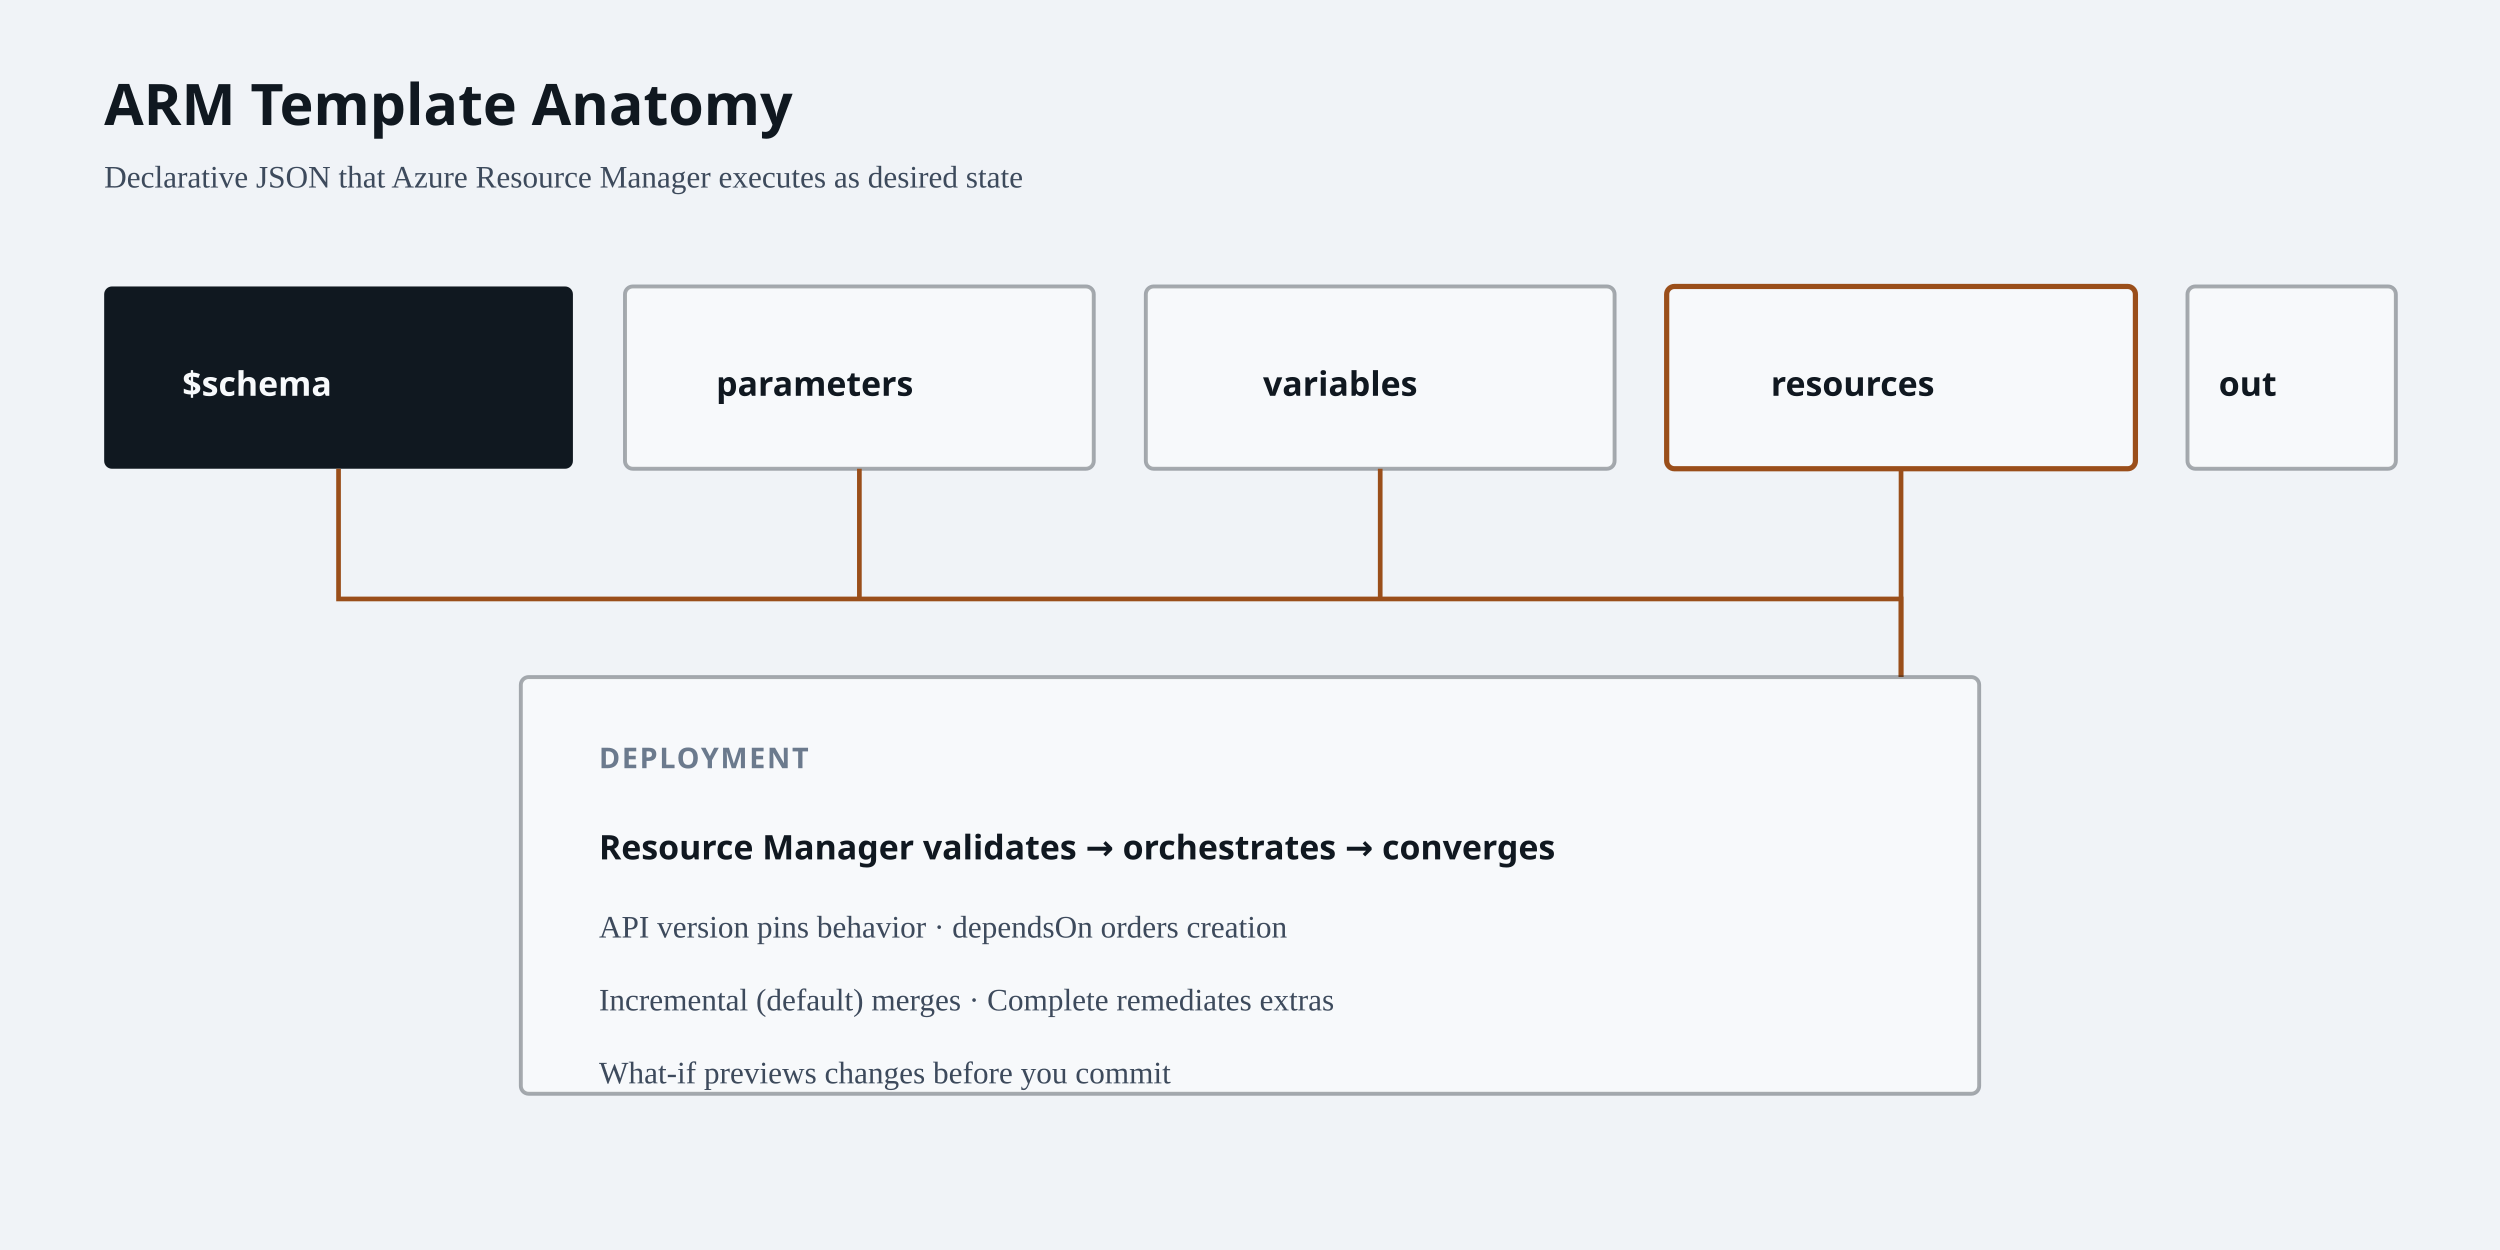
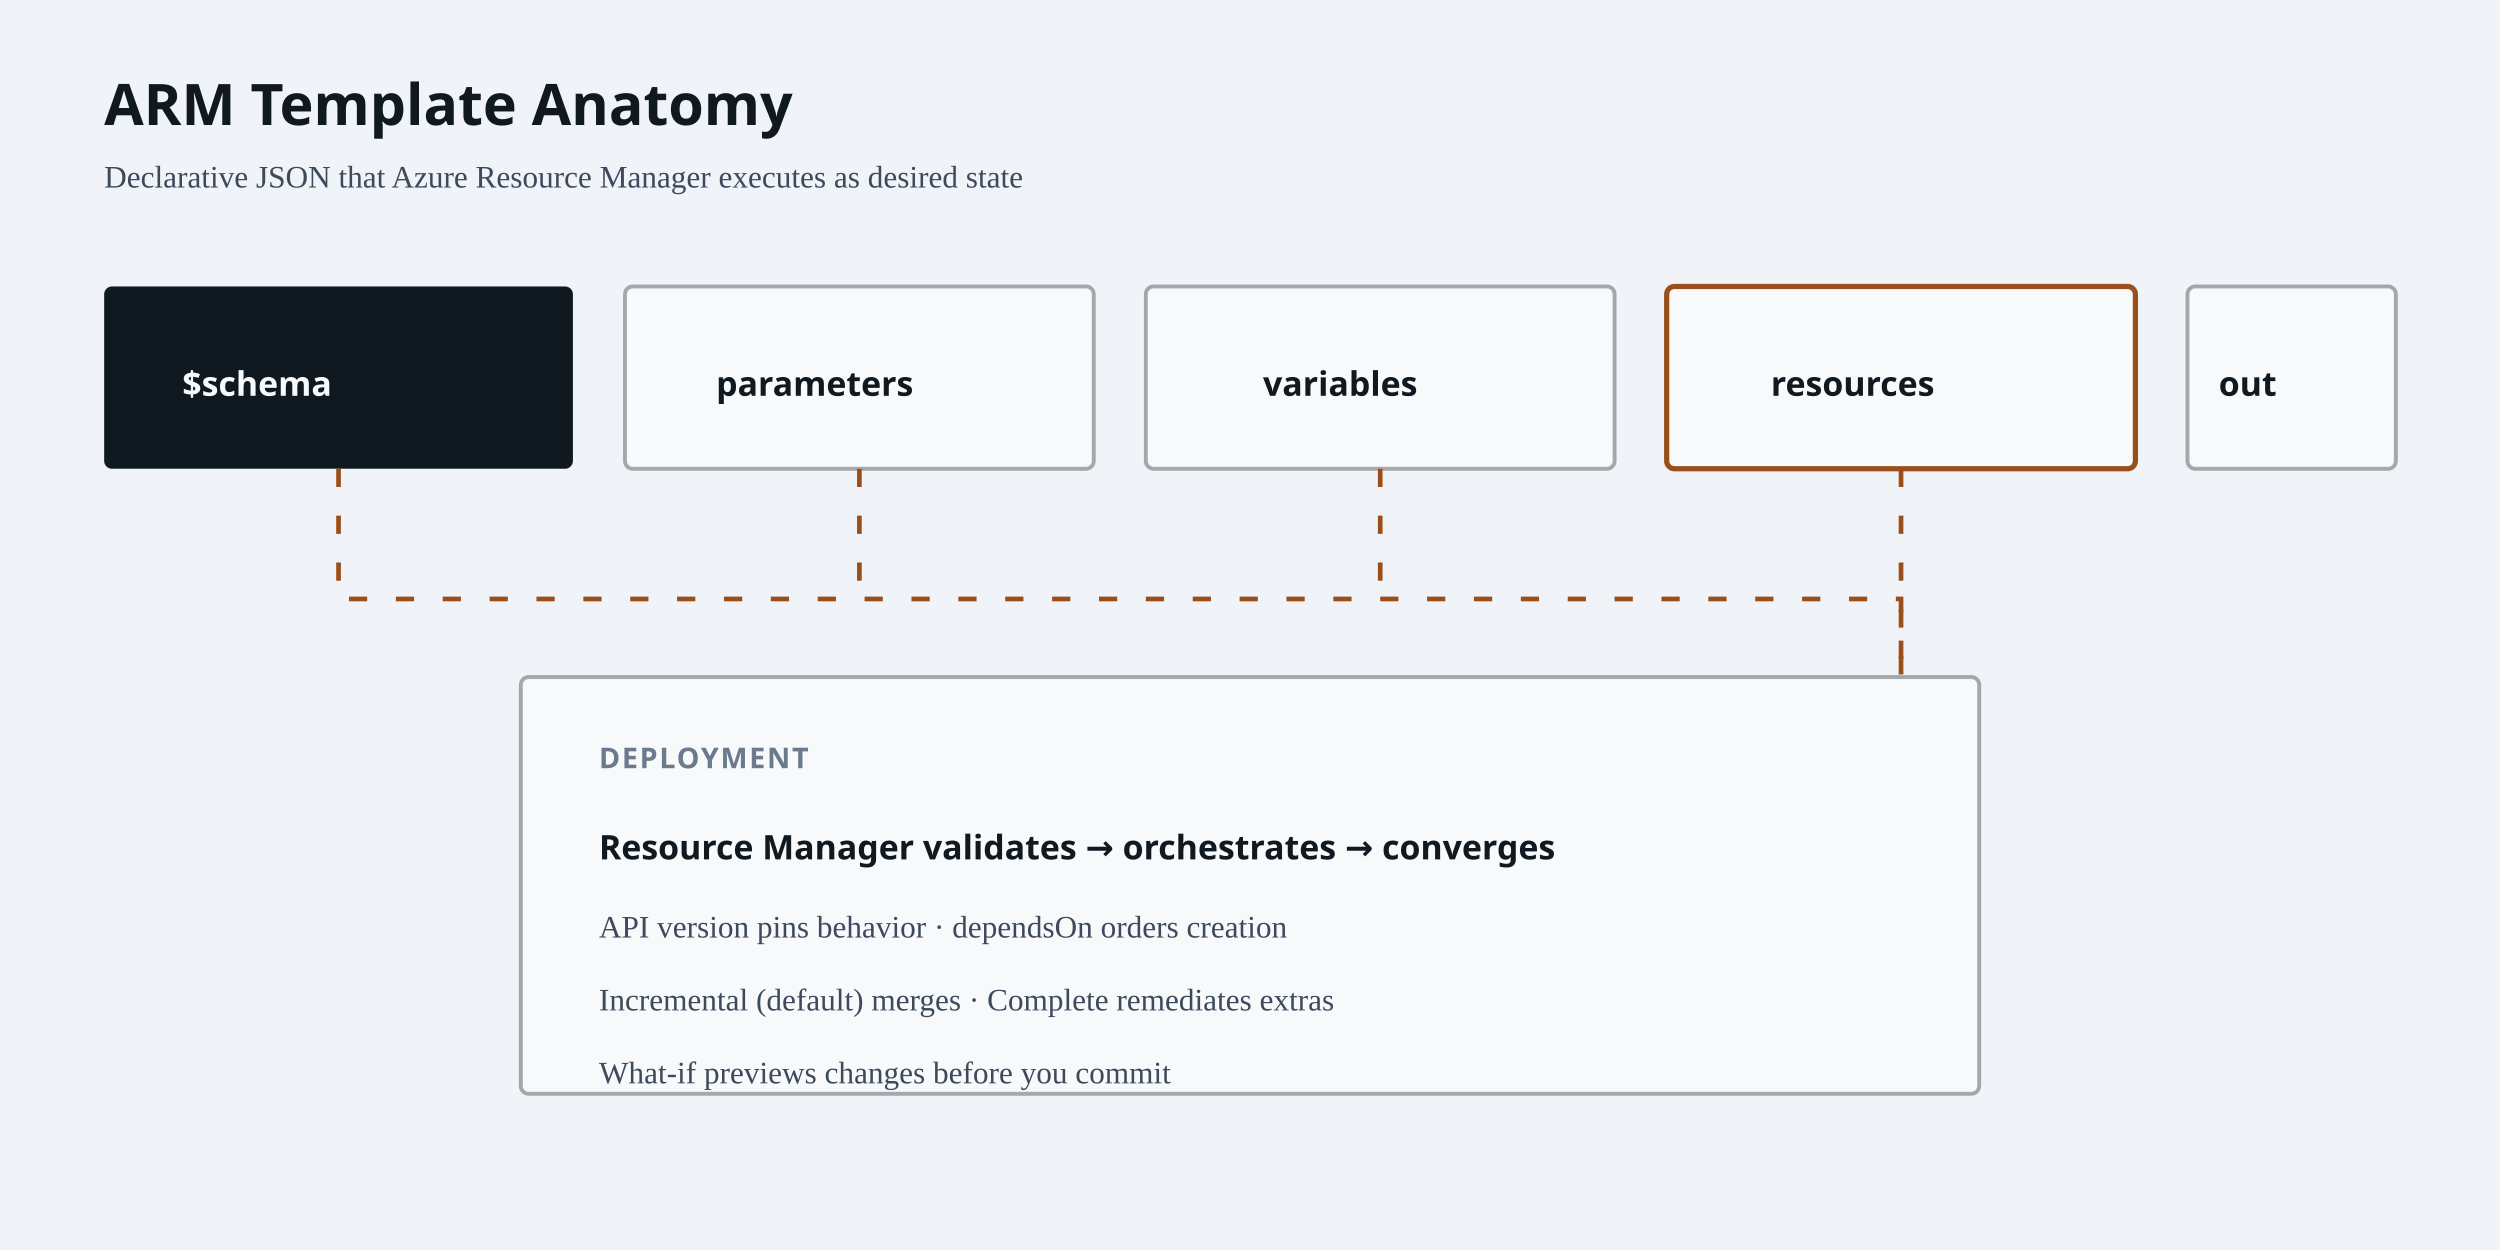
<svg xmlns="http://www.w3.org/2000/svg" width="960" height="480" viewBox="0 0 960 480" role="img" aria-labelledby="title">
  <style>
  .bg { fill: #f0f3f7; }
  .panel { fill: #f7f9fb; stroke: #101820; stroke-width: 1.5; stroke-opacity: 0.35; }
  .panel-accent { fill: #f7f9fb; stroke: #9a4e1a; stroke-width: 2; }
  .panel-ink { fill: #101820; }
  .title { font-family: Syne, Avenir Next, Segoe UI, sans-serif; font-size: 22px; font-weight: 700; fill: #101820; }
  .label { font-family: Syne, Avenir Next, Segoe UI, sans-serif; font-size: 13px; font-weight: 700; fill: #101820; }
  .label-inv { font-family: Syne, Avenir Next, Segoe UI, sans-serif; font-size: 13px; font-weight: 700; fill: #f7f9fb; }
  .sub { font-family: Source Serif 4, Georgia, serif; font-size: 12px; fill: #3d4a5c; }
  .tiny { font-family: Syne, Avenir Next, Segoe UI, sans-serif; font-size: 11px; font-weight: 600; fill: #6b7a8d; letter-spacing: 0.06em; }
  .wire { fill: none; stroke: #101820; stroke-width: 1.4; stroke-opacity: 0.35; }
  .wire-accent { fill: none; stroke: #9a4e1a; stroke-width: 1.8; }
+ 
+   .wire-accent, .flow {
+     stroke-dasharray: 7 11;
+     animation: viz-flow 2.8s linear infinite;
+   }
+   .wire {
+     stroke-dasharray: 3 9;
+     animation: viz-flow 9s linear infinite;
+   }
+   .panel-accent, .dot, .node-pulse {
+     animation: viz-pulse 3.2s ease-in-out infinite;
+   }
+   @keyframes viz-flow {
+     to { stroke-dashoffset: -72; }
+   }
+   @keyframes viz-pulse {
+     0%, 100% { opacity: 1; }
+     50% { opacity: 0.55; }
+   }
+   @media (prefers-reduced-motion: reduce) {
+     .wire-accent, .flow, .wire, .panel-accent, .dot, .node-pulse { animation: none; }
+   }
+ 
</style>
  <rect class="bg" width="960" height="480" />
  <text class="title" x="40" y="48">ARM Template Anatomy</text>
  <text class="sub" x="40" y="72">Declarative JSON that Azure Resource Manager executes as desired state</text>
  <rect class="panel-ink" x="40" y="110" width="180" height="70" rx="3" />
  <text class="label-inv" x="70" y="152">$schema</text>
  <rect class="panel" x="240" y="110" width="180" height="70" rx="3" />
  <text class="label" x="275" y="152">parameters</text>
  <rect class="panel" x="440" y="110" width="180" height="70" rx="3" />
  <text class="label" x="285" y="0" opacity="0" />
  <text class="label" x="485" y="152">variables</text>
  <rect class="panel-accent" x="640" y="110" width="180" height="70" rx="3" />
  <text class="label" x="680" y="152">resources</text>
  <rect class="panel" x="840" y="110" width="80" height="70" rx="3" />
  <text class="label" x="852" y="152">out</text>
-   <path class="wire-accent" d="M130 180 V230 H730 V260" />
-   <path class="wire-accent" d="M330 180 V230" />
-   <path class="wire-accent" d="M530 180 V230" />
-   <path class="wire-accent" d="M730 180 V260" />
+   <path class="wire-accent" d="M130 180 V230 H730 V260">
+     <animate attributeName="stroke-dashoffset" values="0;-72" dur="2.8s" repeatCount="indefinite" />
+   </path>
+   <path class="wire-accent" d="M330 180 V230">
+     <animate attributeName="stroke-dashoffset" values="0;-72" dur="2.8s" repeatCount="indefinite" />
+   </path>
+   <path class="wire-accent" d="M530 180 V230">
+     <animate attributeName="stroke-dashoffset" values="0;-72" dur="2.8s" repeatCount="indefinite" />
+   </path>
+   <path class="wire-accent" d="M730 180 V260">
+     <animate attributeName="stroke-dashoffset" values="0;-72" dur="2.8s" repeatCount="indefinite" />
+   </path>
  <rect class="panel" x="200" y="260" width="560" height="160" rx="3" />
  <text class="tiny" x="230" y="295">DEPLOYMENT</text>
  <text class="label" x="230" y="330">Resource Manager validates → orchestrates → converges</text>
  <text class="sub" x="230" y="360">API version pins behavior · dependsOn orders creation</text>
  <text class="sub" x="230" y="388">Incremental (default) merges · Complete remediates extras</text>
  <text class="sub" x="230" y="416">What-if previews changes before you commit</text>
</svg>
